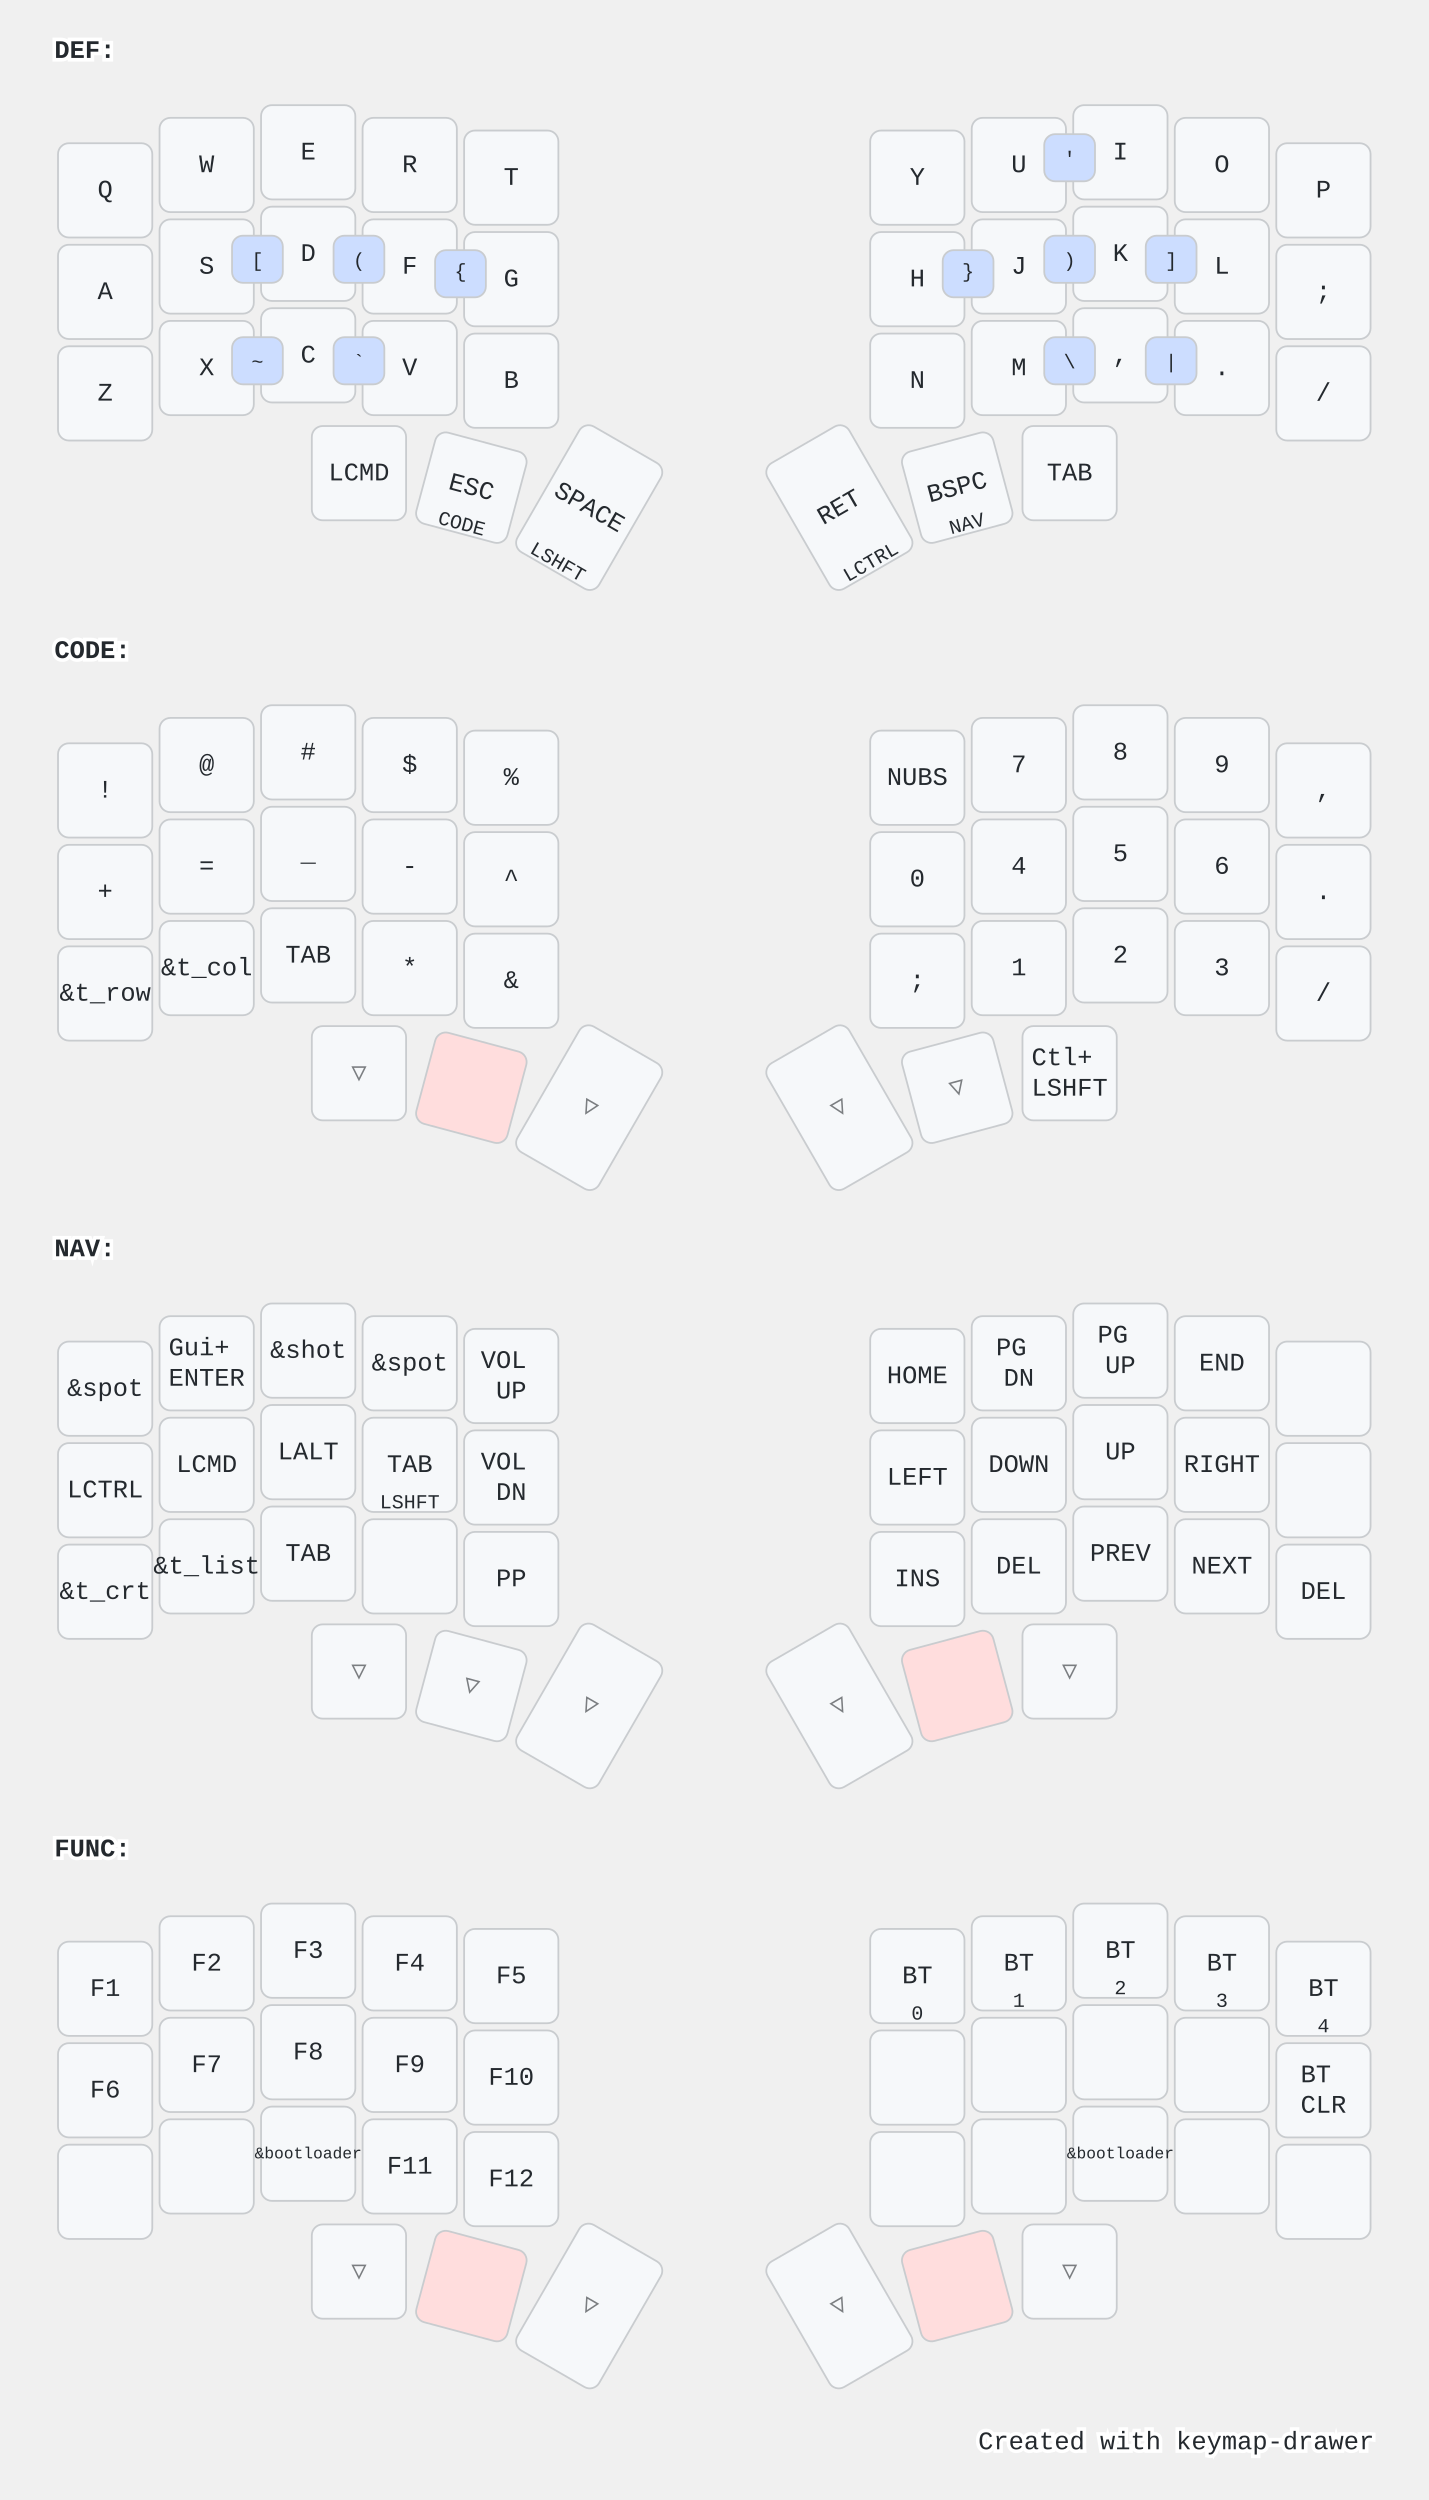
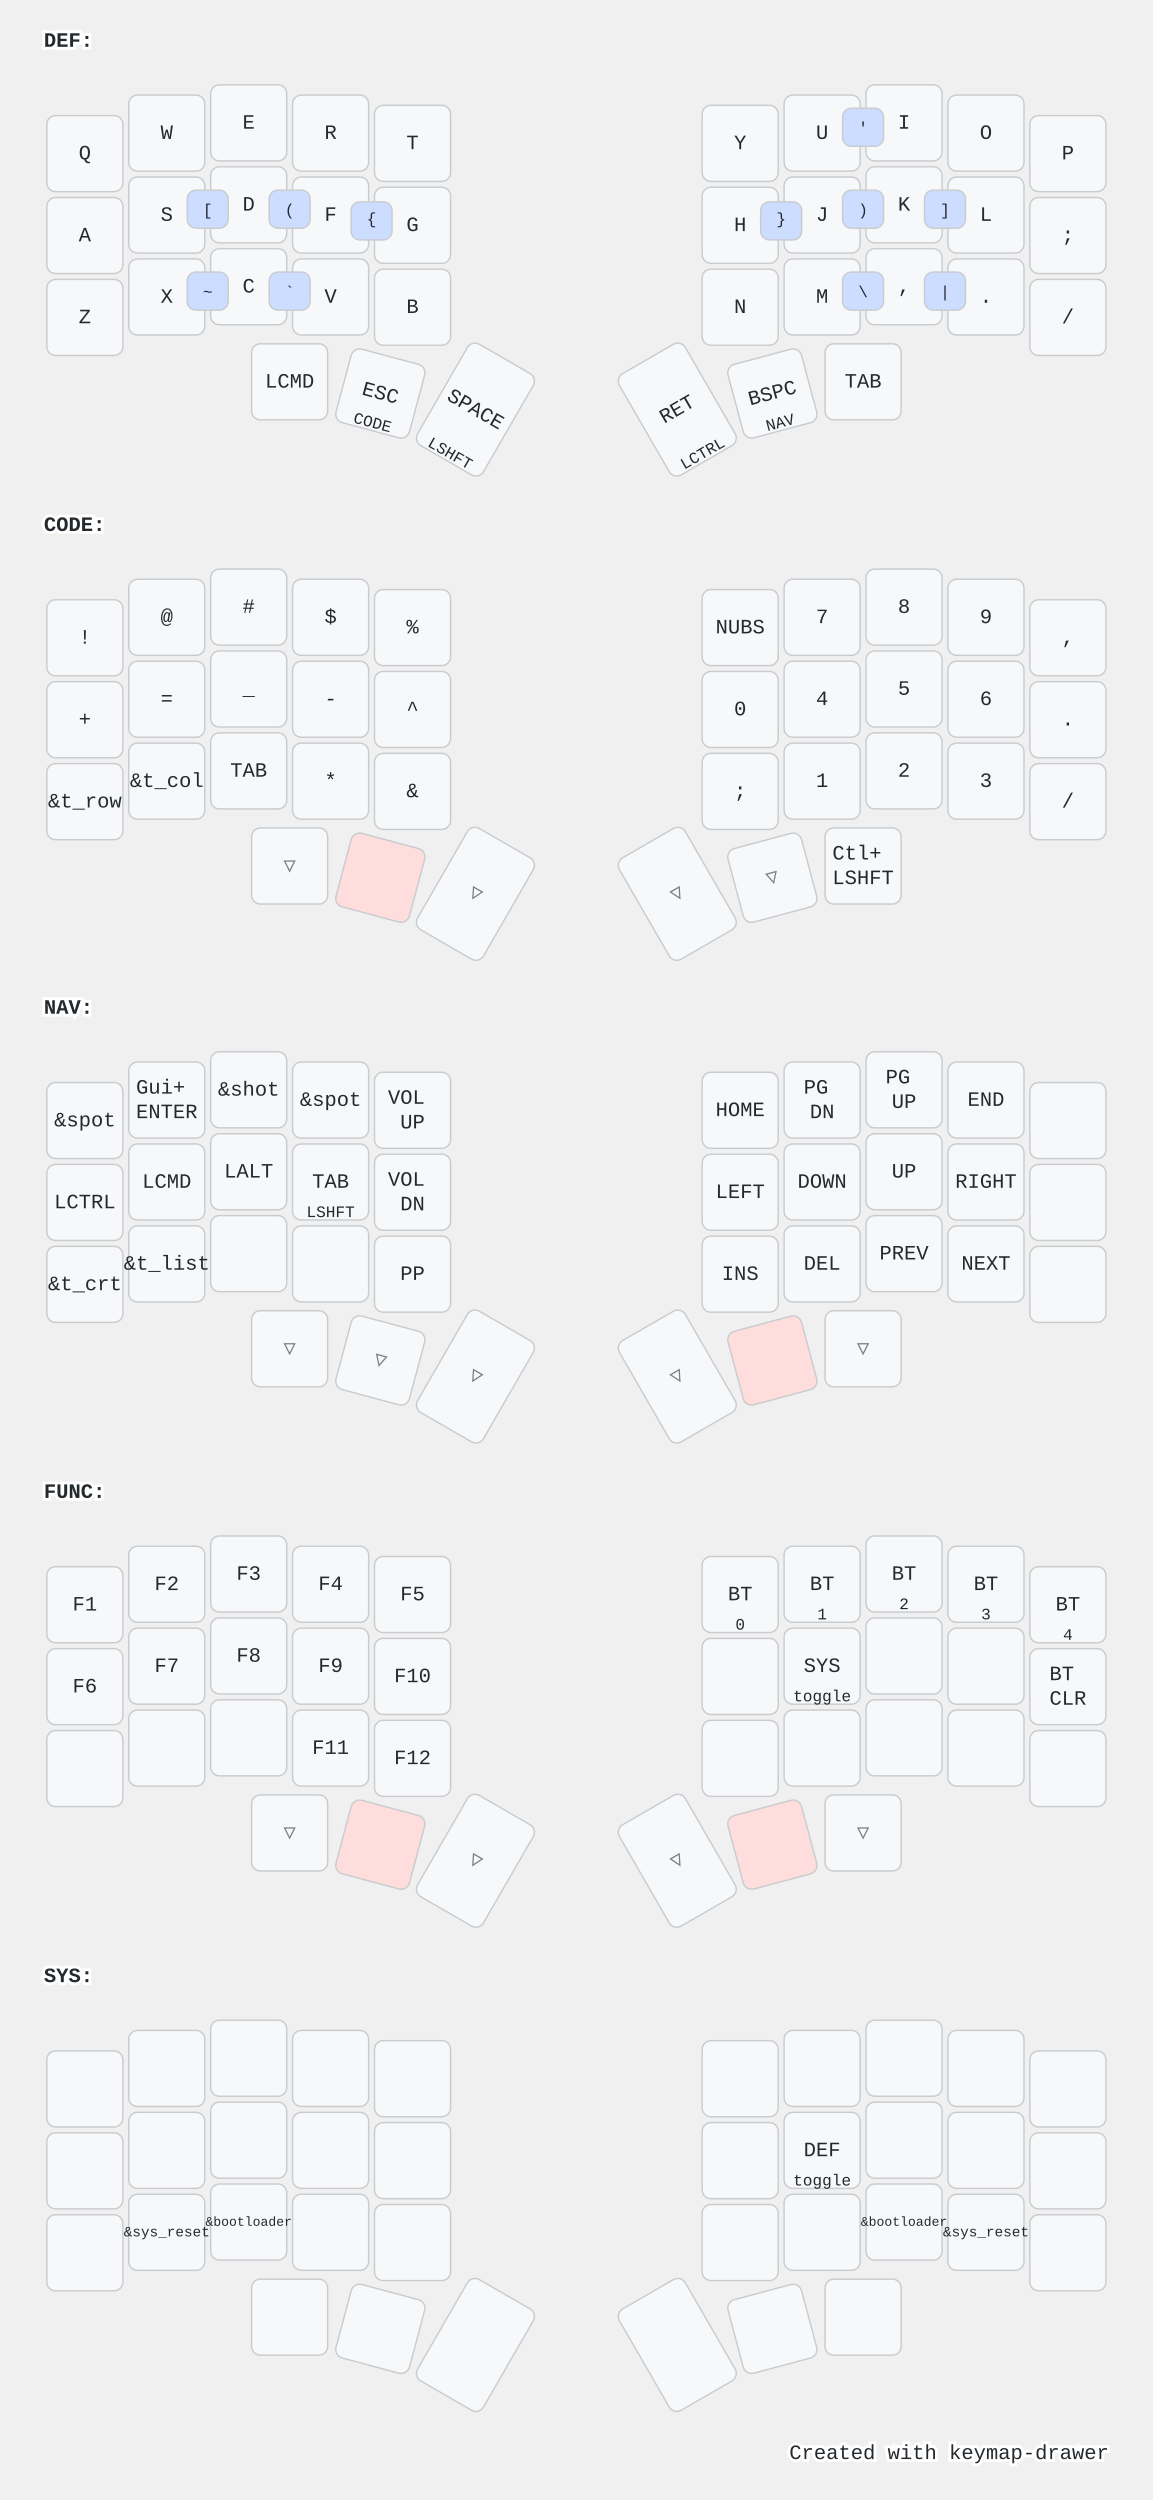
- <svg xmlns="http://www.w3.org/2000/svg" width="788" height="1379" viewBox="0 0 788 1379" class="keymap">
+ <svg xmlns="http://www.w3.org/2000/svg" width="788" height="1709" viewBox="0 0 788 1709" class="keymap">
  <style>/* inherit to force styles through use tags */
svg path {
    fill: inherit;
}

/* font and background color specifications */
svg.keymap {
    font-family: SFMono-Regular,Consolas,Liberation Mono,Menlo,monospace;
    font-size: 14px;
    font-kerning: normal;
    text-rendering: optimizeLegibility;
    fill: #24292e;
}

/* default key styling */
rect.key {
    fill: #f6f8fa;
}

rect.key, rect.combo {
    stroke: #c9cccf;
    stroke-width: 1;
}

/* default key side styling, only used is draw_key_sides is set */
rect.side {
    filter: brightness(90%);
}

/* color accent for combo boxes */
rect.combo, rect.combo-separate {
    fill: #cdf;
}

/* color accent for held keys */
rect.held, rect.combo.held {
    fill: #fdd;
}

/* color accent for ghost (optional) keys */
rect.ghost, rect.combo.ghost {
    stroke-dasharray: 4, 4;
    stroke-width: 2;
}

text {
    text-anchor: middle;
    dominant-baseline: middle;
}

/* styling for layer labels */
text.label {
    font-weight: bold;
    text-anchor: start;
    stroke: white;
    stroke-width: 4;
    paint-order: stroke;
}

/* styling for optional footer */
text.footer {
    text-anchor: end;
    dominant-baseline: auto;
    stroke: white;
    stroke-width: 4;
    paint-order: stroke;
}

/* styling for combo tap, and key hold/shifted label text */
text.combo, text.hold, text.shifted {
    font-size: 11px;
}

text.hold {
    text-anchor: middle;
    dominant-baseline: auto;
}

text.shifted {
    text-anchor: middle;
    dominant-baseline: hanging;
}

/* styling for hold/shifted label text in combo box */
text.combo.hold, text.combo.shifted {
    font-size: 8px;
}

/* lighter symbol for transparent keys */
text.trans {
    fill: #7b7e81;
}

/* styling for combo dendrons */
path.combo {
    stroke-width: 1;
    stroke: gray;
    fill: none;
}

/* Start Tabler Icons Cleanup */
/* cannot use height/width with glyphs */
.icon-tabler &gt; path {
    fill: inherit;
    stroke: inherit;
    stroke-width: 2;
}
/* hide tabler's default box */
.icon-tabler &gt; path[stroke="none"][fill="none"] {
    visibility: hidden;
}
/* End Tabler Icons Cleanup */

@media (prefers-color-scheme: dark) {
svg.keymap { fill: #d1d6db; }
rect.key { fill: #3f4750; }
rect.key, rect.combo { stroke: #60666c; }
rect.combo, rect.combo-separate { fill: #1f3d7a; }
rect.held, rect.combo.held { fill: #854747; }
text.label, text.footer { stroke: black; }
text.trans { fill: #7e8184; }
path.combo { stroke: #7f7f7f; }

}</style>
  <g transform="translate(30, 0)" class="layer-DEF">
    <text x="0" y="28" class="label">DEF:</text>
    <g transform="translate(0, 56)">
      <g transform="translate(28, 49)" class="key keypos-0">
        <rect rx="6" ry="6" x="-26" y="-26" width="52" height="52" class="key" />
        <text x="0" y="0" class="key tap">Q</text>
      </g>
      <g transform="translate(84, 35)" class="key keypos-1">
        <rect rx="6" ry="6" x="-26" y="-26" width="52" height="52" class="key" />
        <text x="0" y="0" class="key tap">W</text>
      </g>
      <g transform="translate(140, 28)" class="key keypos-2">
        <rect rx="6" ry="6" x="-26" y="-26" width="52" height="52" class="key" />
        <text x="0" y="0" class="key tap">E</text>
      </g>
      <g transform="translate(196, 35)" class="key keypos-3">
        <rect rx="6" ry="6" x="-26" y="-26" width="52" height="52" class="key" />
        <text x="0" y="0" class="key tap">R</text>
      </g>
      <g transform="translate(252, 42)" class="key keypos-4">
        <rect rx="6" ry="6" x="-26" y="-26" width="52" height="52" class="key" />
        <text x="0" y="0" class="key tap">T</text>
      </g>
      <g transform="translate(476, 42)" class="key keypos-5">
        <rect rx="6" ry="6" x="-26" y="-26" width="52" height="52" class="key" />
        <text x="0" y="0" class="key tap">Y</text>
      </g>
      <g transform="translate(532, 35)" class="key keypos-6">
        <rect rx="6" ry="6" x="-26" y="-26" width="52" height="52" class="key" />
        <text x="0" y="0" class="key tap">U</text>
      </g>
      <g transform="translate(588, 28)" class="key keypos-7">
        <rect rx="6" ry="6" x="-26" y="-26" width="52" height="52" class="key" />
        <text x="0" y="0" class="key tap">I</text>
      </g>
      <g transform="translate(644, 35)" class="key keypos-8">
        <rect rx="6" ry="6" x="-26" y="-26" width="52" height="52" class="key" />
        <text x="0" y="0" class="key tap">O</text>
      </g>
      <g transform="translate(700, 49)" class="key keypos-9">
        <rect rx="6" ry="6" x="-26" y="-26" width="52" height="52" class="key" />
        <text x="0" y="0" class="key tap">P</text>
      </g>
      <g transform="translate(28, 105)" class="key keypos-10">
        <rect rx="6" ry="6" x="-26" y="-26" width="52" height="52" class="key" />
        <text x="0" y="0" class="key tap">A</text>
      </g>
      <g transform="translate(84, 91)" class="key keypos-11">
        <rect rx="6" ry="6" x="-26" y="-26" width="52" height="52" class="key" />
        <text x="0" y="0" class="key tap">S</text>
      </g>
      <g transform="translate(140, 84)" class="key keypos-12">
        <rect rx="6" ry="6" x="-26" y="-26" width="52" height="52" class="key" />
        <text x="0" y="0" class="key tap">D</text>
      </g>
      <g transform="translate(196, 91)" class="key keypos-13">
        <rect rx="6" ry="6" x="-26" y="-26" width="52" height="52" class="key" />
        <text x="0" y="0" class="key tap">F</text>
      </g>
      <g transform="translate(252, 98)" class="key keypos-14">
        <rect rx="6" ry="6" x="-26" y="-26" width="52" height="52" class="key" />
        <text x="0" y="0" class="key tap">G</text>
      </g>
      <g transform="translate(476, 98)" class="key keypos-15">
        <rect rx="6" ry="6" x="-26" y="-26" width="52" height="52" class="key" />
        <text x="0" y="0" class="key tap">H</text>
      </g>
      <g transform="translate(532, 91)" class="key keypos-16">
        <rect rx="6" ry="6" x="-26" y="-26" width="52" height="52" class="key" />
        <text x="0" y="0" class="key tap">J</text>
      </g>
      <g transform="translate(588, 84)" class="key keypos-17">
        <rect rx="6" ry="6" x="-26" y="-26" width="52" height="52" class="key" />
        <text x="0" y="0" class="key tap">K</text>
      </g>
      <g transform="translate(644, 91)" class="key keypos-18">
        <rect rx="6" ry="6" x="-26" y="-26" width="52" height="52" class="key" />
        <text x="0" y="0" class="key tap">L</text>
      </g>
      <g transform="translate(700, 105)" class="key keypos-19">
        <rect rx="6" ry="6" x="-26" y="-26" width="52" height="52" class="key" />
        <text x="0" y="0" class="key tap">;</text>
      </g>
      <g transform="translate(28, 161)" class="key keypos-20">
        <rect rx="6" ry="6" x="-26" y="-26" width="52" height="52" class="key" />
        <text x="0" y="0" class="key tap">Z</text>
      </g>
      <g transform="translate(84, 147)" class="key keypos-21">
        <rect rx="6" ry="6" x="-26" y="-26" width="52" height="52" class="key" />
        <text x="0" y="0" class="key tap">X</text>
      </g>
      <g transform="translate(140, 140)" class="key keypos-22">
        <rect rx="6" ry="6" x="-26" y="-26" width="52" height="52" class="key" />
        <text x="0" y="0" class="key tap">C</text>
      </g>
      <g transform="translate(196, 147)" class="key keypos-23">
        <rect rx="6" ry="6" x="-26" y="-26" width="52" height="52" class="key" />
        <text x="0" y="0" class="key tap">V</text>
      </g>
      <g transform="translate(252, 154)" class="key keypos-24">
        <rect rx="6" ry="6" x="-26" y="-26" width="52" height="52" class="key" />
        <text x="0" y="0" class="key tap">B</text>
      </g>
      <g transform="translate(476, 154)" class="key keypos-25">
        <rect rx="6" ry="6" x="-26" y="-26" width="52" height="52" class="key" />
        <text x="0" y="0" class="key tap">N</text>
      </g>
      <g transform="translate(532, 147)" class="key keypos-26">
        <rect rx="6" ry="6" x="-26" y="-26" width="52" height="52" class="key" />
        <text x="0" y="0" class="key tap">M</text>
      </g>
      <g transform="translate(588, 140)" class="key keypos-27">
        <rect rx="6" ry="6" x="-26" y="-26" width="52" height="52" class="key" />
        <text x="0" y="0" class="key tap">,</text>
      </g>
      <g transform="translate(644, 147)" class="key keypos-28">
        <rect rx="6" ry="6" x="-26" y="-26" width="52" height="52" class="key" />
        <text x="0" y="0" class="key tap">.</text>
      </g>
      <g transform="translate(700, 161)" class="key keypos-29">
        <rect rx="6" ry="6" x="-26" y="-26" width="52" height="52" class="key" />
        <text x="0" y="0" class="key tap">/</text>
      </g>
      <g transform="translate(168, 205)" class="key keypos-30">
        <rect rx="6" ry="6" x="-26" y="-26" width="52" height="52" class="key" />
        <text x="0" y="0" class="key tap">LCMD</text>
      </g>
      <g transform="translate(230, 213) rotate(15.0)" class="key keypos-31">
        <rect rx="6" ry="6" x="-26" y="-26" width="52" height="52" class="key" />
        <text x="0" y="0" class="key tap">ESC</text>
        <text x="0" y="24" class="key hold">CODE</text>
      </g>
      <g transform="translate(295, 224) rotate(30.0)" class="key keypos-32">
        <rect rx="6" ry="6" x="-26" y="-40" width="52" height="80" class="key" />
        <text x="0" y="0" class="key tap">SPACE</text>
        <text x="0" y="38" class="key hold">LSHFT</text>
      </g>
      <g transform="translate(433, 224) rotate(-30.0)" class="key keypos-33">
        <rect rx="6" ry="6" x="-26" y="-40" width="52" height="80" class="key" />
        <text x="0" y="0" class="key tap">RET</text>
        <text x="0" y="38" class="key hold">LCTRL</text>
      </g>
      <g transform="translate(498, 213) rotate(-15.0)" class="key keypos-34">
        <rect rx="6" ry="6" x="-26" y="-26" width="52" height="52" class="key" />
        <text x="0" y="0" class="key tap">BSPC</text>
        <text x="0" y="24" class="key hold">NAV</text>
      </g>
      <g transform="translate(560, 205)" class="key keypos-35">
        <rect rx="6" ry="6" x="-26" y="-26" width="52" height="52" class="key" />
        <text x="0" y="0" class="key tap">TAB</text>
      </g>
      <g class="combo combopos-0">
        <rect rx="6" ry="6" x="98" y="74" width="28" height="26" class="combo" />
        <text x="112" y="88" class="combo tap">[</text>
      </g>
      <g class="combo combopos-1">
        <rect rx="6" ry="6" x="602" y="74" width="28" height="26" class="combo" />
        <text x="616" y="88" class="combo tap">]</text>
      </g>
      <g class="combo combopos-2">
        <rect rx="6" ry="6" x="154" y="74" width="28" height="26" class="combo" />
        <text x="168" y="88" class="combo tap">(</text>
      </g>
      <g class="combo combopos-3">
        <rect rx="6" ry="6" x="546" y="74" width="28" height="26" class="combo" />
        <text x="560" y="88" class="combo tap">)</text>
      </g>
      <g class="combo combopos-4">
        <rect rx="6" ry="6" x="210" y="82" width="28" height="26" class="combo" />
        <text x="224" y="94" class="combo tap">{</text>
      </g>
      <g class="combo combopos-5">
        <rect rx="6" ry="6" x="490" y="82" width="28" height="26" class="combo" />
        <text x="504" y="94" class="combo tap">}</text>
      </g>
      <g class="combo combopos-6">
        <rect rx="6" ry="6" x="98" y="130" width="28" height="26" class="combo" />
        <text x="112" y="144" class="combo tap">~</text>
      </g>
      <g class="combo combopos-7">
        <rect rx="6" ry="6" x="154" y="130" width="28" height="26" class="combo" />
        <text x="168" y="144" class="combo tap">`</text>
      </g>
      <g class="combo combopos-8">
        <rect rx="6" ry="6" x="546" y="18" width="28" height="26" class="combo" />
        <text x="560" y="32" class="combo tap">'</text>
      </g>
      <g class="combo combopos-9">
        <rect rx="6" ry="6" x="546" y="130" width="28" height="26" class="combo" />
        <text x="560" y="144" class="combo tap">\</text>
      </g>
      <g class="combo combopos-10">
        <rect rx="6" ry="6" x="602" y="130" width="28" height="26" class="combo" />
        <text x="616" y="144" class="combo tap">|</text>
      </g>
    </g>
  </g>
  <g transform="translate(30, 331)" class="layer-CODE">
    <text x="0" y="28" class="label">CODE:</text>
    <g transform="translate(0, 56)">
      <g transform="translate(28, 49)" class="key keypos-0">
        <rect rx="6" ry="6" x="-26" y="-26" width="52" height="52" class="key" />
        <text x="0" y="0" class="key tap">!</text>
      </g>
      <g transform="translate(84, 35)" class="key keypos-1">
        <rect rx="6" ry="6" x="-26" y="-26" width="52" height="52" class="key" />
        <text x="0" y="0" class="key tap">@</text>
      </g>
      <g transform="translate(140, 28)" class="key keypos-2">
        <rect rx="6" ry="6" x="-26" y="-26" width="52" height="52" class="key" />
        <text x="0" y="0" class="key tap">#</text>
      </g>
      <g transform="translate(196, 35)" class="key keypos-3">
        <rect rx="6" ry="6" x="-26" y="-26" width="52" height="52" class="key" />
        <text x="0" y="0" class="key tap">$</text>
      </g>
      <g transform="translate(252, 42)" class="key keypos-4">
        <rect rx="6" ry="6" x="-26" y="-26" width="52" height="52" class="key" />
        <text x="0" y="0" class="key tap">%</text>
      </g>
      <g transform="translate(476, 42)" class="key keypos-5">
        <rect rx="6" ry="6" x="-26" y="-26" width="52" height="52" class="key" />
        <text x="0" y="0" class="key tap">NUBS</text>
      </g>
      <g transform="translate(532, 35)" class="key keypos-6">
        <rect rx="6" ry="6" x="-26" y="-26" width="52" height="52" class="key" />
        <text x="0" y="0" class="key tap">7</text>
      </g>
      <g transform="translate(588, 28)" class="key keypos-7">
        <rect rx="6" ry="6" x="-26" y="-26" width="52" height="52" class="key" />
        <text x="0" y="0" class="key tap">8</text>
      </g>
      <g transform="translate(644, 35)" class="key keypos-8">
        <rect rx="6" ry="6" x="-26" y="-26" width="52" height="52" class="key" />
        <text x="0" y="0" class="key tap">9</text>
      </g>
      <g transform="translate(700, 49)" class="key keypos-9">
        <rect rx="6" ry="6" x="-26" y="-26" width="52" height="52" class="key" />
        <text x="0" y="0" class="key tap">,</text>
      </g>
      <g transform="translate(28, 105)" class="key keypos-10">
        <rect rx="6" ry="6" x="-26" y="-26" width="52" height="52" class="key" />
        <text x="0" y="0" class="key tap">+</text>
      </g>
      <g transform="translate(84, 91)" class="key keypos-11">
        <rect rx="6" ry="6" x="-26" y="-26" width="52" height="52" class="key" />
        <text x="0" y="0" class="key tap">=</text>
      </g>
      <g transform="translate(140, 84)" class="key keypos-12">
        <rect rx="6" ry="6" x="-26" y="-26" width="52" height="52" class="key" />
        <text x="0" y="0" class="key tap">_</text>
      </g>
      <g transform="translate(196, 91)" class="key keypos-13">
        <rect rx="6" ry="6" x="-26" y="-26" width="52" height="52" class="key" />
        <text x="0" y="0" class="key tap">-</text>
      </g>
      <g transform="translate(252, 98)" class="key keypos-14">
        <rect rx="6" ry="6" x="-26" y="-26" width="52" height="52" class="key" />
        <text x="0" y="0" class="key tap">^</text>
      </g>
      <g transform="translate(476, 98)" class="key keypos-15">
        <rect rx="6" ry="6" x="-26" y="-26" width="52" height="52" class="key" />
        <text x="0" y="0" class="key tap">0</text>
      </g>
      <g transform="translate(532, 91)" class="key keypos-16">
        <rect rx="6" ry="6" x="-26" y="-26" width="52" height="52" class="key" />
        <text x="0" y="0" class="key tap">4</text>
      </g>
      <g transform="translate(588, 84)" class="key keypos-17">
        <rect rx="6" ry="6" x="-26" y="-26" width="52" height="52" class="key" />
        <text x="0" y="0" class="key tap">5</text>
      </g>
      <g transform="translate(644, 91)" class="key keypos-18">
        <rect rx="6" ry="6" x="-26" y="-26" width="52" height="52" class="key" />
        <text x="0" y="0" class="key tap">6</text>
      </g>
      <g transform="translate(700, 105)" class="key keypos-19">
        <rect rx="6" ry="6" x="-26" y="-26" width="52" height="52" class="key" />
        <text x="0" y="0" class="key tap">.</text>
      </g>
      <g transform="translate(28, 161)" class="key keypos-20">
        <rect rx="6" ry="6" x="-26" y="-26" width="52" height="52" class="key" />
        <text x="0" y="0" class="key tap">&amp;t_row</text>
      </g>
      <g transform="translate(84, 147)" class="key keypos-21">
        <rect rx="6" ry="6" x="-26" y="-26" width="52" height="52" class="key" />
        <text x="0" y="0" class="key tap">&amp;t_col</text>
      </g>
      <g transform="translate(140, 140)" class="key keypos-22">
        <rect rx="6" ry="6" x="-26" y="-26" width="52" height="52" class="key" />
        <text x="0" y="0" class="key tap">TAB</text>
      </g>
      <g transform="translate(196, 147)" class="key keypos-23">
        <rect rx="6" ry="6" x="-26" y="-26" width="52" height="52" class="key" />
        <text x="0" y="0" class="key tap">*</text>
      </g>
      <g transform="translate(252, 154)" class="key keypos-24">
        <rect rx="6" ry="6" x="-26" y="-26" width="52" height="52" class="key" />
        <text x="0" y="0" class="key tap">&amp;</text>
      </g>
      <g transform="translate(476, 154)" class="key keypos-25">
        <rect rx="6" ry="6" x="-26" y="-26" width="52" height="52" class="key" />
        <text x="0" y="0" class="key tap">;</text>
      </g>
      <g transform="translate(532, 147)" class="key keypos-26">
        <rect rx="6" ry="6" x="-26" y="-26" width="52" height="52" class="key" />
        <text x="0" y="0" class="key tap">1</text>
      </g>
      <g transform="translate(588, 140)" class="key keypos-27">
        <rect rx="6" ry="6" x="-26" y="-26" width="52" height="52" class="key" />
        <text x="0" y="0" class="key tap">2</text>
      </g>
      <g transform="translate(644, 147)" class="key keypos-28">
        <rect rx="6" ry="6" x="-26" y="-26" width="52" height="52" class="key" />
        <text x="0" y="0" class="key tap">3</text>
      </g>
      <g transform="translate(700, 161)" class="key keypos-29">
        <rect rx="6" ry="6" x="-26" y="-26" width="52" height="52" class="key" />
        <text x="0" y="0" class="key tap">/</text>
      </g>
      <g transform="translate(168, 205)" class="key trans keypos-30">
        <rect rx="6" ry="6" x="-26" y="-26" width="52" height="52" class="key trans" />
        <text x="0" y="0" class="key trans tap">▽</text>
      </g>
      <g transform="translate(230, 213) rotate(15.0)" class="key held keypos-31">
        <rect rx="6" ry="6" x="-26" y="-26" width="52" height="52" class="key held" />
      </g>
      <g transform="translate(295, 224) rotate(30.0)" class="key trans keypos-32">
        <rect rx="6" ry="6" x="-26" y="-40" width="52" height="80" class="key trans" />
        <text x="0" y="0" class="key trans tap">▽</text>
      </g>
      <g transform="translate(433, 224) rotate(-30.0)" class="key trans keypos-33">
        <rect rx="6" ry="6" x="-26" y="-40" width="52" height="80" class="key trans" />
        <text x="0" y="0" class="key trans tap">▽</text>
      </g>
      <g transform="translate(498, 213) rotate(-15.0)" class="key trans keypos-34">
        <rect rx="6" ry="6" x="-26" y="-26" width="52" height="52" class="key trans" />
        <text x="0" y="0" class="key trans tap">▽</text>
      </g>
      <g transform="translate(560, 205)" class="key keypos-35">
        <rect rx="6" ry="6" x="-26" y="-26" width="52" height="52" class="key" />
        <text x="0" y="0" class="key tap">
          <tspan x="0" dy="-0.6em">Ctl+</tspan>
          <tspan x="0" dy="1.2em">LSHFT</tspan>
        </text>
      </g>
    </g>
  </g>
  <g transform="translate(30, 661)" class="layer-NAV">
    <text x="0" y="28" class="label">NAV:</text>
    <g transform="translate(0, 56)">
      <g transform="translate(28, 49)" class="key keypos-0">
        <rect rx="6" ry="6" x="-26" y="-26" width="52" height="52" class="key" />
        <text x="0" y="0" class="key tap">&amp;spot</text>
      </g>
      <g transform="translate(84, 35)" class="key keypos-1">
        <rect rx="6" ry="6" x="-26" y="-26" width="52" height="52" class="key" />
        <text x="0" y="0" class="key tap">
          <tspan x="0" dy="-0.6em">Gui+</tspan>
          <tspan x="0" dy="1.2em">ENTER</tspan>
        </text>
      </g>
      <g transform="translate(140, 28)" class="key keypos-2">
        <rect rx="6" ry="6" x="-26" y="-26" width="52" height="52" class="key" />
        <text x="0" y="0" class="key tap">&amp;shot</text>
      </g>
      <g transform="translate(196, 35)" class="key keypos-3">
        <rect rx="6" ry="6" x="-26" y="-26" width="52" height="52" class="key" />
        <text x="0" y="0" class="key tap">&amp;spot</text>
      </g>
      <g transform="translate(252, 42)" class="key keypos-4">
        <rect rx="6" ry="6" x="-26" y="-26" width="52" height="52" class="key" />
        <text x="0" y="0" class="key tap">
          <tspan x="0" dy="-0.6em">VOL</tspan>
          <tspan x="0" dy="1.2em">UP</tspan>
        </text>
      </g>
      <g transform="translate(476, 42)" class="key keypos-5">
        <rect rx="6" ry="6" x="-26" y="-26" width="52" height="52" class="key" />
        <text x="0" y="0" class="key tap">HOME</text>
      </g>
      <g transform="translate(532, 35)" class="key keypos-6">
        <rect rx="6" ry="6" x="-26" y="-26" width="52" height="52" class="key" />
        <text x="0" y="0" class="key tap">
          <tspan x="0" dy="-0.6em">PG</tspan>
          <tspan x="0" dy="1.2em">DN</tspan>
        </text>
      </g>
      <g transform="translate(588, 28)" class="key keypos-7">
        <rect rx="6" ry="6" x="-26" y="-26" width="52" height="52" class="key" />
        <text x="0" y="0" class="key tap">
          <tspan x="0" dy="-0.6em">PG</tspan>
          <tspan x="0" dy="1.2em">UP</tspan>
        </text>
      </g>
      <g transform="translate(644, 35)" class="key keypos-8">
        <rect rx="6" ry="6" x="-26" y="-26" width="52" height="52" class="key" />
        <text x="0" y="0" class="key tap">END</text>
      </g>
      <g transform="translate(700, 49)" class="key keypos-9">
        <rect rx="6" ry="6" x="-26" y="-26" width="52" height="52" class="key" />
      </g>
      <g transform="translate(28, 105)" class="key keypos-10">
        <rect rx="6" ry="6" x="-26" y="-26" width="52" height="52" class="key" />
        <text x="0" y="0" class="key tap">LCTRL</text>
      </g>
      <g transform="translate(84, 91)" class="key keypos-11">
        <rect rx="6" ry="6" x="-26" y="-26" width="52" height="52" class="key" />
        <text x="0" y="0" class="key tap">LCMD</text>
      </g>
      <g transform="translate(140, 84)" class="key keypos-12">
        <rect rx="6" ry="6" x="-26" y="-26" width="52" height="52" class="key" />
        <text x="0" y="0" class="key tap">LALT</text>
      </g>
      <g transform="translate(196, 91)" class="key keypos-13">
        <rect rx="6" ry="6" x="-26" y="-26" width="52" height="52" class="key" />
        <text x="0" y="0" class="key tap">TAB</text>
        <text x="0" y="24" class="key hold">LSHFT</text>
      </g>
      <g transform="translate(252, 98)" class="key keypos-14">
        <rect rx="6" ry="6" x="-26" y="-26" width="52" height="52" class="key" />
        <text x="0" y="0" class="key tap">
          <tspan x="0" dy="-0.6em">VOL</tspan>
          <tspan x="0" dy="1.2em">DN</tspan>
        </text>
      </g>
      <g transform="translate(476, 98)" class="key keypos-15">
        <rect rx="6" ry="6" x="-26" y="-26" width="52" height="52" class="key" />
        <text x="0" y="0" class="key tap">LEFT</text>
      </g>
      <g transform="translate(532, 91)" class="key keypos-16">
        <rect rx="6" ry="6" x="-26" y="-26" width="52" height="52" class="key" />
        <text x="0" y="0" class="key tap">DOWN</text>
      </g>
      <g transform="translate(588, 84)" class="key keypos-17">
        <rect rx="6" ry="6" x="-26" y="-26" width="52" height="52" class="key" />
        <text x="0" y="0" class="key tap">UP</text>
      </g>
      <g transform="translate(644, 91)" class="key keypos-18">
        <rect rx="6" ry="6" x="-26" y="-26" width="52" height="52" class="key" />
        <text x="0" y="0" class="key tap">RIGHT</text>
      </g>
      <g transform="translate(700, 105)" class="key keypos-19">
        <rect rx="6" ry="6" x="-26" y="-26" width="52" height="52" class="key" />
      </g>
      <g transform="translate(28, 161)" class="key keypos-20">
        <rect rx="6" ry="6" x="-26" y="-26" width="52" height="52" class="key" />
        <text x="0" y="0" class="key tap">&amp;t_crt</text>
      </g>
      <g transform="translate(84, 147)" class="key keypos-21">
        <rect rx="6" ry="6" x="-26" y="-26" width="52" height="52" class="key" />
        <text x="0" y="0" class="key tap">&amp;t_list</text>
      </g>
      <g transform="translate(140, 140)" class="key keypos-22">
        <rect rx="6" ry="6" x="-26" y="-26" width="52" height="52" class="key" />
-         <text x="0" y="0" class="key tap">TAB</text>
      </g>
      <g transform="translate(196, 147)" class="key keypos-23">
        <rect rx="6" ry="6" x="-26" y="-26" width="52" height="52" class="key" />
      </g>
      <g transform="translate(252, 154)" class="key keypos-24">
        <rect rx="6" ry="6" x="-26" y="-26" width="52" height="52" class="key" />
        <text x="0" y="0" class="key tap">PP</text>
      </g>
      <g transform="translate(476, 154)" class="key keypos-25">
        <rect rx="6" ry="6" x="-26" y="-26" width="52" height="52" class="key" />
        <text x="0" y="0" class="key tap">INS</text>
      </g>
      <g transform="translate(532, 147)" class="key keypos-26">
        <rect rx="6" ry="6" x="-26" y="-26" width="52" height="52" class="key" />
        <text x="0" y="0" class="key tap">DEL</text>
      </g>
      <g transform="translate(588, 140)" class="key keypos-27">
        <rect rx="6" ry="6" x="-26" y="-26" width="52" height="52" class="key" />
        <text x="0" y="0" class="key tap">PREV</text>
      </g>
      <g transform="translate(644, 147)" class="key keypos-28">
        <rect rx="6" ry="6" x="-26" y="-26" width="52" height="52" class="key" />
        <text x="0" y="0" class="key tap">NEXT</text>
      </g>
      <g transform="translate(700, 161)" class="key keypos-29">
        <rect rx="6" ry="6" x="-26" y="-26" width="52" height="52" class="key" />
-         <text x="0" y="0" class="key tap">DEL</text>
      </g>
      <g transform="translate(168, 205)" class="key trans keypos-30">
        <rect rx="6" ry="6" x="-26" y="-26" width="52" height="52" class="key trans" />
        <text x="0" y="0" class="key trans tap">▽</text>
      </g>
      <g transform="translate(230, 213) rotate(15.0)" class="key trans keypos-31">
        <rect rx="6" ry="6" x="-26" y="-26" width="52" height="52" class="key trans" />
        <text x="0" y="0" class="key trans tap">▽</text>
      </g>
      <g transform="translate(295, 224) rotate(30.0)" class="key trans keypos-32">
        <rect rx="6" ry="6" x="-26" y="-40" width="52" height="80" class="key trans" />
        <text x="0" y="0" class="key trans tap">▽</text>
      </g>
      <g transform="translate(433, 224) rotate(-30.0)" class="key trans keypos-33">
        <rect rx="6" ry="6" x="-26" y="-40" width="52" height="80" class="key trans" />
        <text x="0" y="0" class="key trans tap">▽</text>
      </g>
      <g transform="translate(498, 213) rotate(-15.0)" class="key held keypos-34">
        <rect rx="6" ry="6" x="-26" y="-26" width="52" height="52" class="key held" />
      </g>
      <g transform="translate(560, 205)" class="key trans keypos-35">
        <rect rx="6" ry="6" x="-26" y="-26" width="52" height="52" class="key trans" />
        <text x="0" y="0" class="key trans tap">▽</text>
      </g>
    </g>
  </g>
  <g transform="translate(30, 992)" class="layer-FUNC">
    <text x="0" y="28" class="label">FUNC:</text>
    <g transform="translate(0, 56)">
      <g transform="translate(28, 49)" class="key keypos-0">
        <rect rx="6" ry="6" x="-26" y="-26" width="52" height="52" class="key" />
        <text x="0" y="0" class="key tap">F1</text>
      </g>
      <g transform="translate(84, 35)" class="key keypos-1">
        <rect rx="6" ry="6" x="-26" y="-26" width="52" height="52" class="key" />
        <text x="0" y="0" class="key tap">F2</text>
      </g>
      <g transform="translate(140, 28)" class="key keypos-2">
        <rect rx="6" ry="6" x="-26" y="-26" width="52" height="52" class="key" />
        <text x="0" y="0" class="key tap">F3</text>
      </g>
      <g transform="translate(196, 35)" class="key keypos-3">
        <rect rx="6" ry="6" x="-26" y="-26" width="52" height="52" class="key" />
        <text x="0" y="0" class="key tap">F4</text>
      </g>
      <g transform="translate(252, 42)" class="key keypos-4">
        <rect rx="6" ry="6" x="-26" y="-26" width="52" height="52" class="key" />
        <text x="0" y="0" class="key tap">F5</text>
      </g>
      <g transform="translate(476, 42)" class="key keypos-5">
        <rect rx="6" ry="6" x="-26" y="-26" width="52" height="52" class="key" />
        <text x="0" y="0" class="key tap">BT</text>
        <text x="0" y="24" class="key hold">0</text>
      </g>
      <g transform="translate(532, 35)" class="key keypos-6">
        <rect rx="6" ry="6" x="-26" y="-26" width="52" height="52" class="key" />
        <text x="0" y="0" class="key tap">BT</text>
        <text x="0" y="24" class="key hold">1</text>
      </g>
      <g transform="translate(588, 28)" class="key keypos-7">
        <rect rx="6" ry="6" x="-26" y="-26" width="52" height="52" class="key" />
        <text x="0" y="0" class="key tap">BT</text>
        <text x="0" y="24" class="key hold">2</text>
      </g>
      <g transform="translate(644, 35)" class="key keypos-8">
        <rect rx="6" ry="6" x="-26" y="-26" width="52" height="52" class="key" />
        <text x="0" y="0" class="key tap">BT</text>
        <text x="0" y="24" class="key hold">3</text>
      </g>
      <g transform="translate(700, 49)" class="key keypos-9">
        <rect rx="6" ry="6" x="-26" y="-26" width="52" height="52" class="key" />
        <text x="0" y="0" class="key tap">BT</text>
        <text x="0" y="24" class="key hold">4</text>
      </g>
      <g transform="translate(28, 105)" class="key keypos-10">
        <rect rx="6" ry="6" x="-26" y="-26" width="52" height="52" class="key" />
        <text x="0" y="0" class="key tap">F6</text>
      </g>
      <g transform="translate(84, 91)" class="key keypos-11">
        <rect rx="6" ry="6" x="-26" y="-26" width="52" height="52" class="key" />
        <text x="0" y="0" class="key tap">F7</text>
      </g>
      <g transform="translate(140, 84)" class="key keypos-12">
        <rect rx="6" ry="6" x="-26" y="-26" width="52" height="52" class="key" />
        <text x="0" y="0" class="key tap">F8</text>
      </g>
      <g transform="translate(196, 91)" class="key keypos-13">
        <rect rx="6" ry="6" x="-26" y="-26" width="52" height="52" class="key" />
        <text x="0" y="0" class="key tap">F9</text>
      </g>
      <g transform="translate(252, 98)" class="key keypos-14">
        <rect rx="6" ry="6" x="-26" y="-26" width="52" height="52" class="key" />
        <text x="0" y="0" class="key tap">F10</text>
      </g>
      <g transform="translate(476, 98)" class="key keypos-15">
        <rect rx="6" ry="6" x="-26" y="-26" width="52" height="52" class="key" />
      </g>
      <g transform="translate(532, 91)" class="key keypos-16">
        <rect rx="6" ry="6" x="-26" y="-26" width="52" height="52" class="key" />
+         <text x="0" y="0" class="key tap">SYS</text>
+         <text x="0" y="24" class="key hold">toggle</text>
      </g>
      <g transform="translate(588, 84)" class="key keypos-17">
        <rect rx="6" ry="6" x="-26" y="-26" width="52" height="52" class="key" />
      </g>
      <g transform="translate(644, 91)" class="key keypos-18">
        <rect rx="6" ry="6" x="-26" y="-26" width="52" height="52" class="key" />
      </g>
      <g transform="translate(700, 105)" class="key keypos-19">
        <rect rx="6" ry="6" x="-26" y="-26" width="52" height="52" class="key" />
        <text x="0" y="0" class="key tap">
          <tspan x="0" dy="-0.6em">BT</tspan>
          <tspan x="0" dy="1.2em">CLR</tspan>
        </text>
      </g>
      <g transform="translate(28, 161)" class="key keypos-20">
        <rect rx="6" ry="6" x="-26" y="-26" width="52" height="52" class="key" />
      </g>
      <g transform="translate(84, 147)" class="key keypos-21">
        <rect rx="6" ry="6" x="-26" y="-26" width="52" height="52" class="key" />
      </g>
      <g transform="translate(140, 140)" class="key keypos-22">
        <rect rx="6" ry="6" x="-26" y="-26" width="52" height="52" class="key" />
-         <text x="0" y="0" class="key tap">
-           <tspan style="font-size: 64%">&amp;bootloader</tspan>
-         </text>
      </g>
      <g transform="translate(196, 147)" class="key keypos-23">
        <rect rx="6" ry="6" x="-26" y="-26" width="52" height="52" class="key" />
        <text x="0" y="0" class="key tap">F11</text>
      </g>
      <g transform="translate(252, 154)" class="key keypos-24">
        <rect rx="6" ry="6" x="-26" y="-26" width="52" height="52" class="key" />
        <text x="0" y="0" class="key tap">F12</text>
      </g>
      <g transform="translate(476, 154)" class="key keypos-25">
        <rect rx="6" ry="6" x="-26" y="-26" width="52" height="52" class="key" />
      </g>
      <g transform="translate(532, 147)" class="key keypos-26">
        <rect rx="6" ry="6" x="-26" y="-26" width="52" height="52" class="key" />
      </g>
      <g transform="translate(588, 140)" class="key keypos-27">
        <rect rx="6" ry="6" x="-26" y="-26" width="52" height="52" class="key" />
-         <text x="0" y="0" class="key tap">
-           <tspan style="font-size: 64%">&amp;bootloader</tspan>
-         </text>
      </g>
      <g transform="translate(644, 147)" class="key keypos-28">
        <rect rx="6" ry="6" x="-26" y="-26" width="52" height="52" class="key" />
      </g>
      <g transform="translate(700, 161)" class="key keypos-29">
        <rect rx="6" ry="6" x="-26" y="-26" width="52" height="52" class="key" />
      </g>
      <g transform="translate(168, 205)" class="key trans keypos-30">
        <rect rx="6" ry="6" x="-26" y="-26" width="52" height="52" class="key trans" />
        <text x="0" y="0" class="key trans tap">▽</text>
      </g>
      <g transform="translate(230, 213) rotate(15.0)" class="key held keypos-31">
        <rect rx="6" ry="6" x="-26" y="-26" width="52" height="52" class="key held" />
      </g>
      <g transform="translate(295, 224) rotate(30.0)" class="key trans keypos-32">
        <rect rx="6" ry="6" x="-26" y="-40" width="52" height="80" class="key trans" />
        <text x="0" y="0" class="key trans tap">▽</text>
      </g>
      <g transform="translate(433, 224) rotate(-30.0)" class="key trans keypos-33">
        <rect rx="6" ry="6" x="-26" y="-40" width="52" height="80" class="key trans" />
        <text x="0" y="0" class="key trans tap">▽</text>
      </g>
      <g transform="translate(498, 213) rotate(-15.0)" class="key held keypos-34">
        <rect rx="6" ry="6" x="-26" y="-26" width="52" height="52" class="key held" />
      </g>
      <g transform="translate(560, 205)" class="key trans keypos-35">
        <rect rx="6" ry="6" x="-26" y="-26" width="52" height="52" class="key trans" />
        <text x="0" y="0" class="key trans tap">▽</text>
      </g>
    </g>
  </g>
-   <text x="758.0" y="1351.0" class="footer">Created with <a href="https://github.com/caksoylar/keymap-drawer">keymap-drawer</a>
+   <g transform="translate(30, 1323)" class="layer-SYS">
+     <text x="0" y="28" class="label">SYS:</text>
+     <g transform="translate(0, 56)">
+       <g transform="translate(28, 49)" class="key keypos-0">
+         <rect rx="6" ry="6" x="-26" y="-26" width="52" height="52" class="key" />
+       </g>
+       <g transform="translate(84, 35)" class="key keypos-1">
+         <rect rx="6" ry="6" x="-26" y="-26" width="52" height="52" class="key" />
+       </g>
+       <g transform="translate(140, 28)" class="key keypos-2">
+         <rect rx="6" ry="6" x="-26" y="-26" width="52" height="52" class="key" />
+       </g>
+       <g transform="translate(196, 35)" class="key keypos-3">
+         <rect rx="6" ry="6" x="-26" y="-26" width="52" height="52" class="key" />
+       </g>
+       <g transform="translate(252, 42)" class="key keypos-4">
+         <rect rx="6" ry="6" x="-26" y="-26" width="52" height="52" class="key" />
+       </g>
+       <g transform="translate(476, 42)" class="key keypos-5">
+         <rect rx="6" ry="6" x="-26" y="-26" width="52" height="52" class="key" />
+       </g>
+       <g transform="translate(532, 35)" class="key keypos-6">
+         <rect rx="6" ry="6" x="-26" y="-26" width="52" height="52" class="key" />
+       </g>
+       <g transform="translate(588, 28)" class="key keypos-7">
+         <rect rx="6" ry="6" x="-26" y="-26" width="52" height="52" class="key" />
+       </g>
+       <g transform="translate(644, 35)" class="key keypos-8">
+         <rect rx="6" ry="6" x="-26" y="-26" width="52" height="52" class="key" />
+       </g>
+       <g transform="translate(700, 49)" class="key keypos-9">
+         <rect rx="6" ry="6" x="-26" y="-26" width="52" height="52" class="key" />
+       </g>
+       <g transform="translate(28, 105)" class="key keypos-10">
+         <rect rx="6" ry="6" x="-26" y="-26" width="52" height="52" class="key" />
+       </g>
+       <g transform="translate(84, 91)" class="key keypos-11">
+         <rect rx="6" ry="6" x="-26" y="-26" width="52" height="52" class="key" />
+       </g>
+       <g transform="translate(140, 84)" class="key keypos-12">
+         <rect rx="6" ry="6" x="-26" y="-26" width="52" height="52" class="key" />
+       </g>
+       <g transform="translate(196, 91)" class="key keypos-13">
+         <rect rx="6" ry="6" x="-26" y="-26" width="52" height="52" class="key" />
+       </g>
+       <g transform="translate(252, 98)" class="key keypos-14">
+         <rect rx="6" ry="6" x="-26" y="-26" width="52" height="52" class="key" />
+       </g>
+       <g transform="translate(476, 98)" class="key keypos-15">
+         <rect rx="6" ry="6" x="-26" y="-26" width="52" height="52" class="key" />
+       </g>
+       <g transform="translate(532, 91)" class="key keypos-16">
+         <rect rx="6" ry="6" x="-26" y="-26" width="52" height="52" class="key" />
+         <text x="0" y="0" class="key tap">DEF</text>
+         <text x="0" y="24" class="key hold">toggle</text>
+       </g>
+       <g transform="translate(588, 84)" class="key keypos-17">
+         <rect rx="6" ry="6" x="-26" y="-26" width="52" height="52" class="key" />
+       </g>
+       <g transform="translate(644, 91)" class="key keypos-18">
+         <rect rx="6" ry="6" x="-26" y="-26" width="52" height="52" class="key" />
+       </g>
+       <g transform="translate(700, 105)" class="key keypos-19">
+         <rect rx="6" ry="6" x="-26" y="-26" width="52" height="52" class="key" />
+       </g>
+       <g transform="translate(28, 161)" class="key keypos-20">
+         <rect rx="6" ry="6" x="-26" y="-26" width="52" height="52" class="key" />
+       </g>
+       <g transform="translate(84, 147)" class="key keypos-21">
+         <rect rx="6" ry="6" x="-26" y="-26" width="52" height="52" class="key" />
+         <text x="0" y="0" class="key tap">
+           <tspan style="font-size: 70%">&amp;sys_reset</tspan>
+         </text>
+       </g>
+       <g transform="translate(140, 140)" class="key keypos-22">
+         <rect rx="6" ry="6" x="-26" y="-26" width="52" height="52" class="key" />
+         <text x="0" y="0" class="key tap">
+           <tspan style="font-size: 64%">&amp;bootloader</tspan>
+         </text>
+       </g>
+       <g transform="translate(196, 147)" class="key keypos-23">
+         <rect rx="6" ry="6" x="-26" y="-26" width="52" height="52" class="key" />
+       </g>
+       <g transform="translate(252, 154)" class="key keypos-24">
+         <rect rx="6" ry="6" x="-26" y="-26" width="52" height="52" class="key" />
+       </g>
+       <g transform="translate(476, 154)" class="key keypos-25">
+         <rect rx="6" ry="6" x="-26" y="-26" width="52" height="52" class="key" />
+       </g>
+       <g transform="translate(532, 147)" class="key keypos-26">
+         <rect rx="6" ry="6" x="-26" y="-26" width="52" height="52" class="key" />
+       </g>
+       <g transform="translate(588, 140)" class="key keypos-27">
+         <rect rx="6" ry="6" x="-26" y="-26" width="52" height="52" class="key" />
+         <text x="0" y="0" class="key tap">
+           <tspan style="font-size: 64%">&amp;bootloader</tspan>
+         </text>
+       </g>
+       <g transform="translate(644, 147)" class="key keypos-28">
+         <rect rx="6" ry="6" x="-26" y="-26" width="52" height="52" class="key" />
+         <text x="0" y="0" class="key tap">
+           <tspan style="font-size: 70%">&amp;sys_reset</tspan>
+         </text>
+       </g>
+       <g transform="translate(700, 161)" class="key keypos-29">
+         <rect rx="6" ry="6" x="-26" y="-26" width="52" height="52" class="key" />
+       </g>
+       <g transform="translate(168, 205)" class="key keypos-30">
+         <rect rx="6" ry="6" x="-26" y="-26" width="52" height="52" class="key" />
+       </g>
+       <g transform="translate(230, 213) rotate(15.0)" class="key keypos-31">
+         <rect rx="6" ry="6" x="-26" y="-26" width="52" height="52" class="key" />
+       </g>
+       <g transform="translate(295, 224) rotate(30.0)" class="key keypos-32">
+         <rect rx="6" ry="6" x="-26" y="-40" width="52" height="80" class="key" />
+       </g>
+       <g transform="translate(433, 224) rotate(-30.0)" class="key keypos-33">
+         <rect rx="6" ry="6" x="-26" y="-40" width="52" height="80" class="key" />
+       </g>
+       <g transform="translate(498, 213) rotate(-15.0)" class="key keypos-34">
+         <rect rx="6" ry="6" x="-26" y="-26" width="52" height="52" class="key" />
+       </g>
+       <g transform="translate(560, 205)" class="key keypos-35">
+         <rect rx="6" ry="6" x="-26" y="-26" width="52" height="52" class="key" />
+       </g>
+     </g>
+   </g>
+   <text x="758.0" y="1681.0" class="footer">Created with <a href="https://github.com/caksoylar/keymap-drawer">keymap-drawer</a>
  </text>
</svg>
